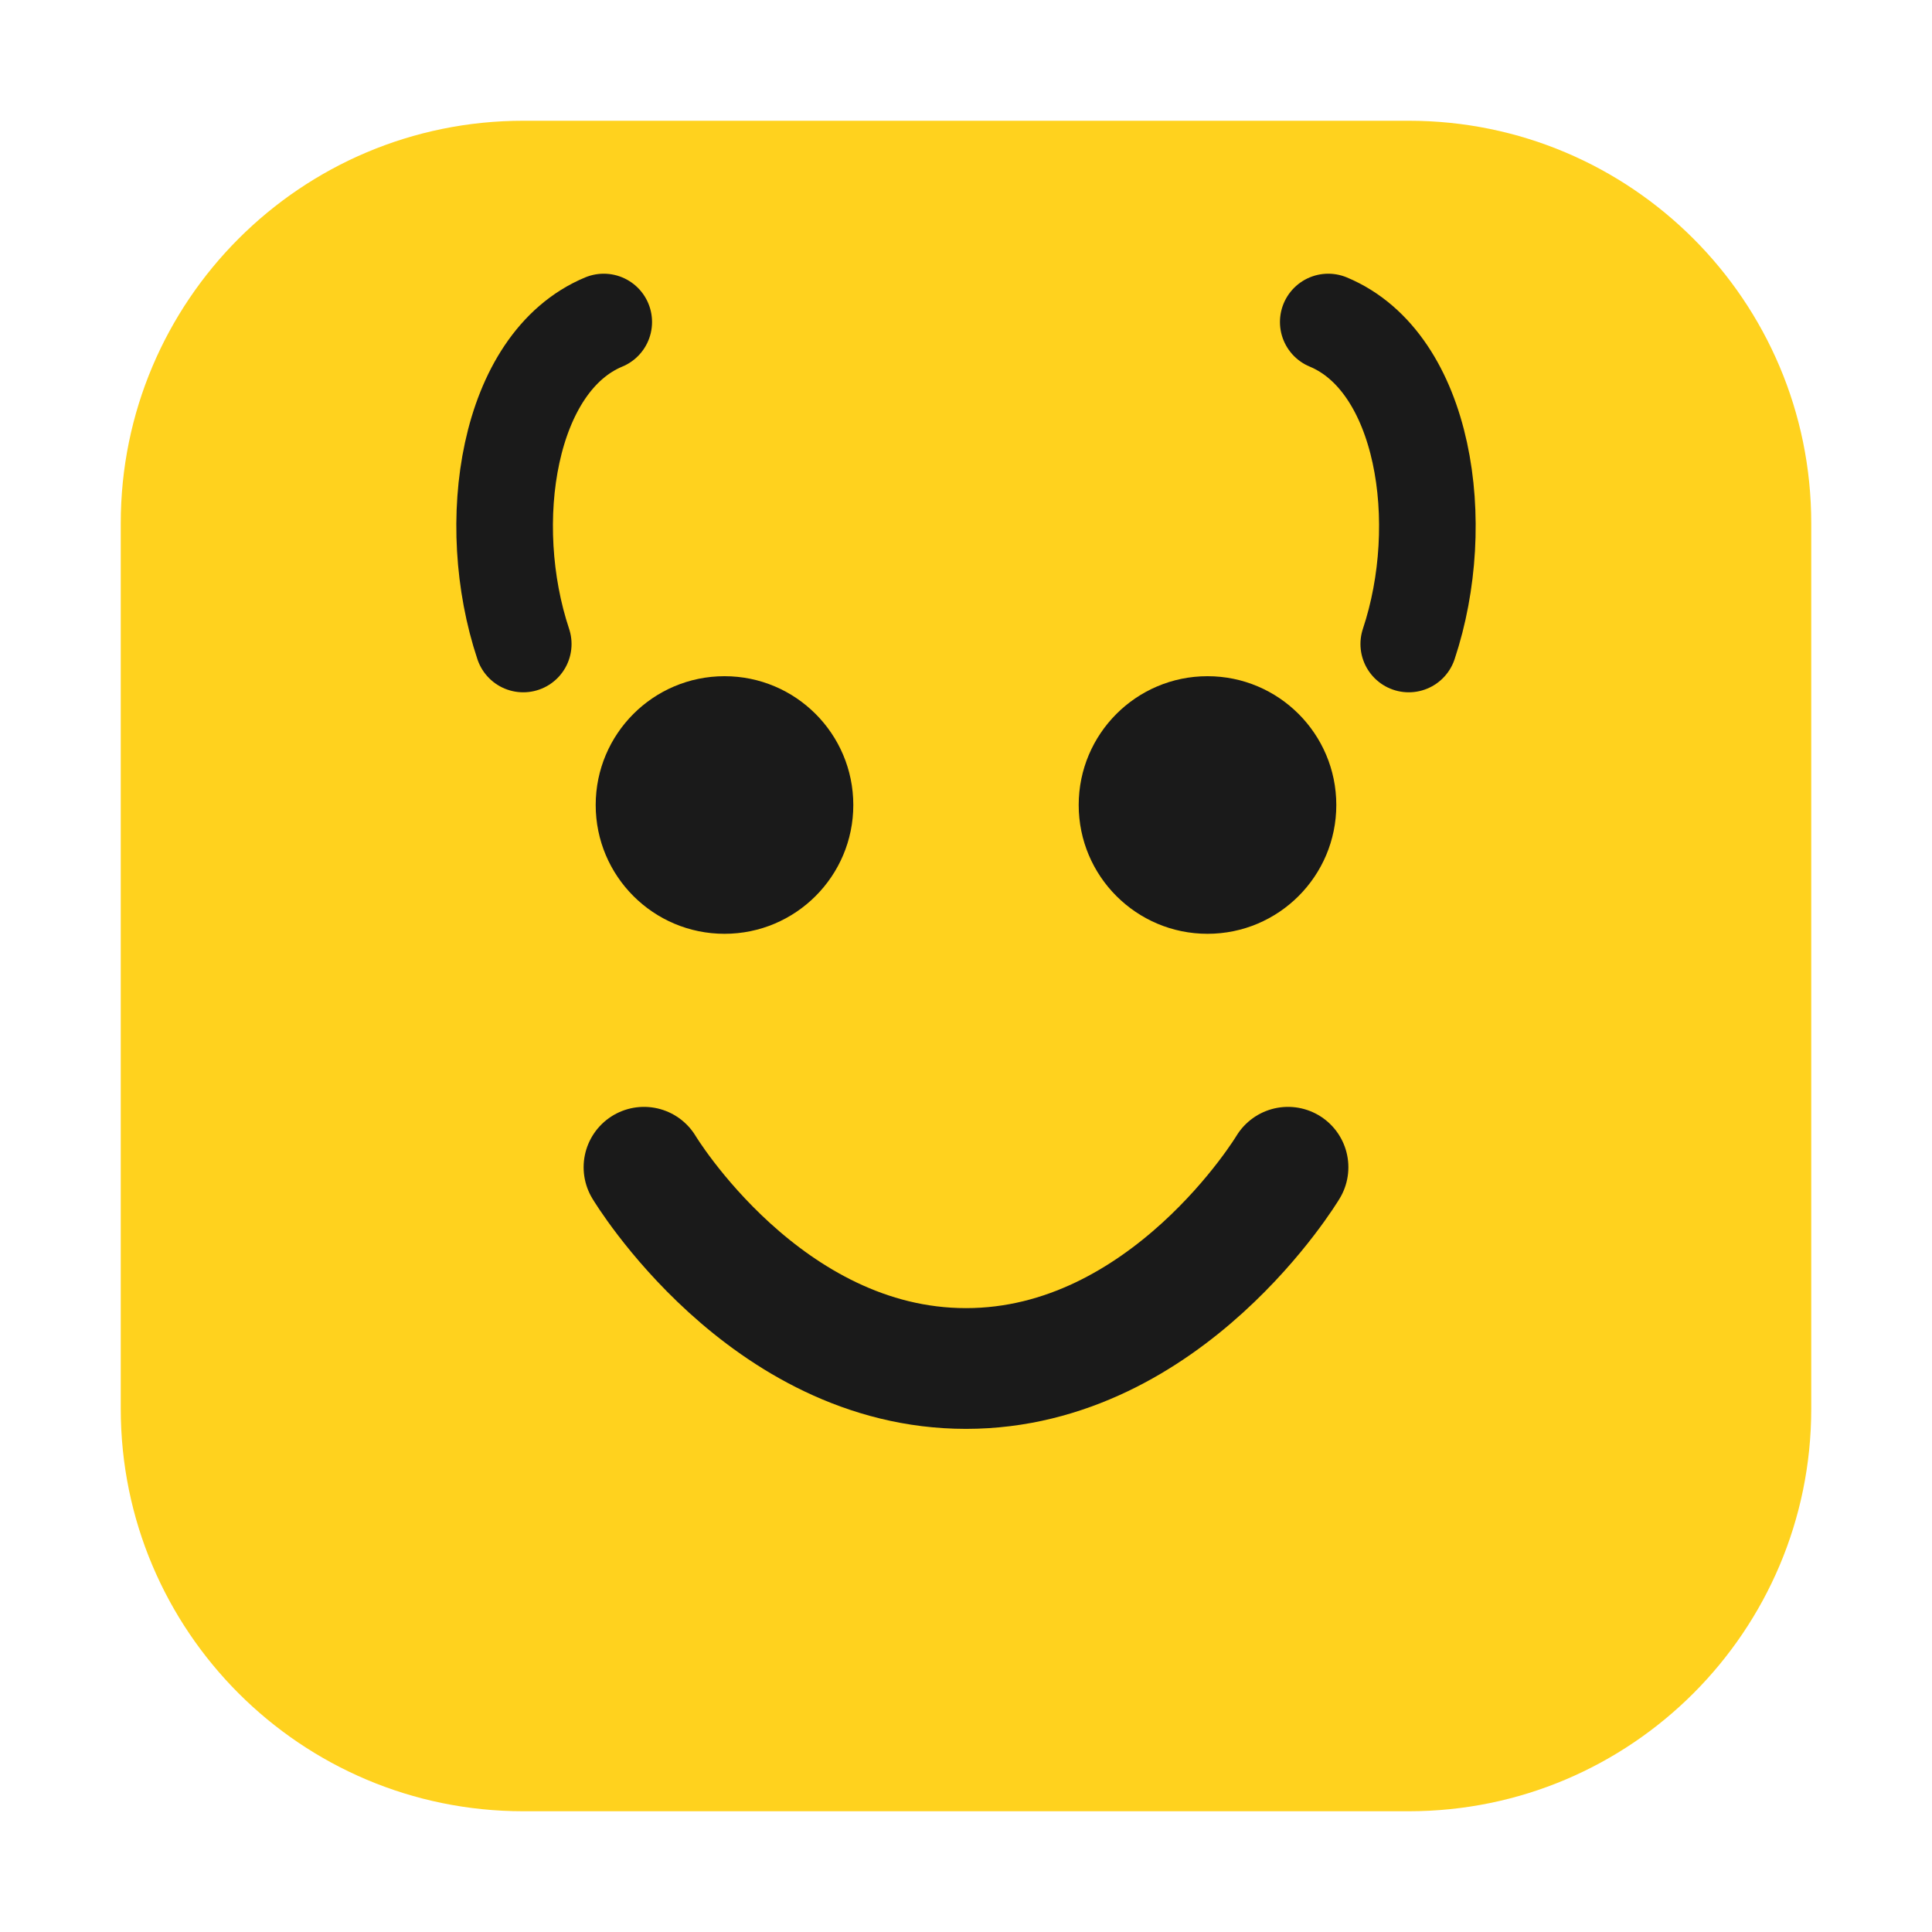
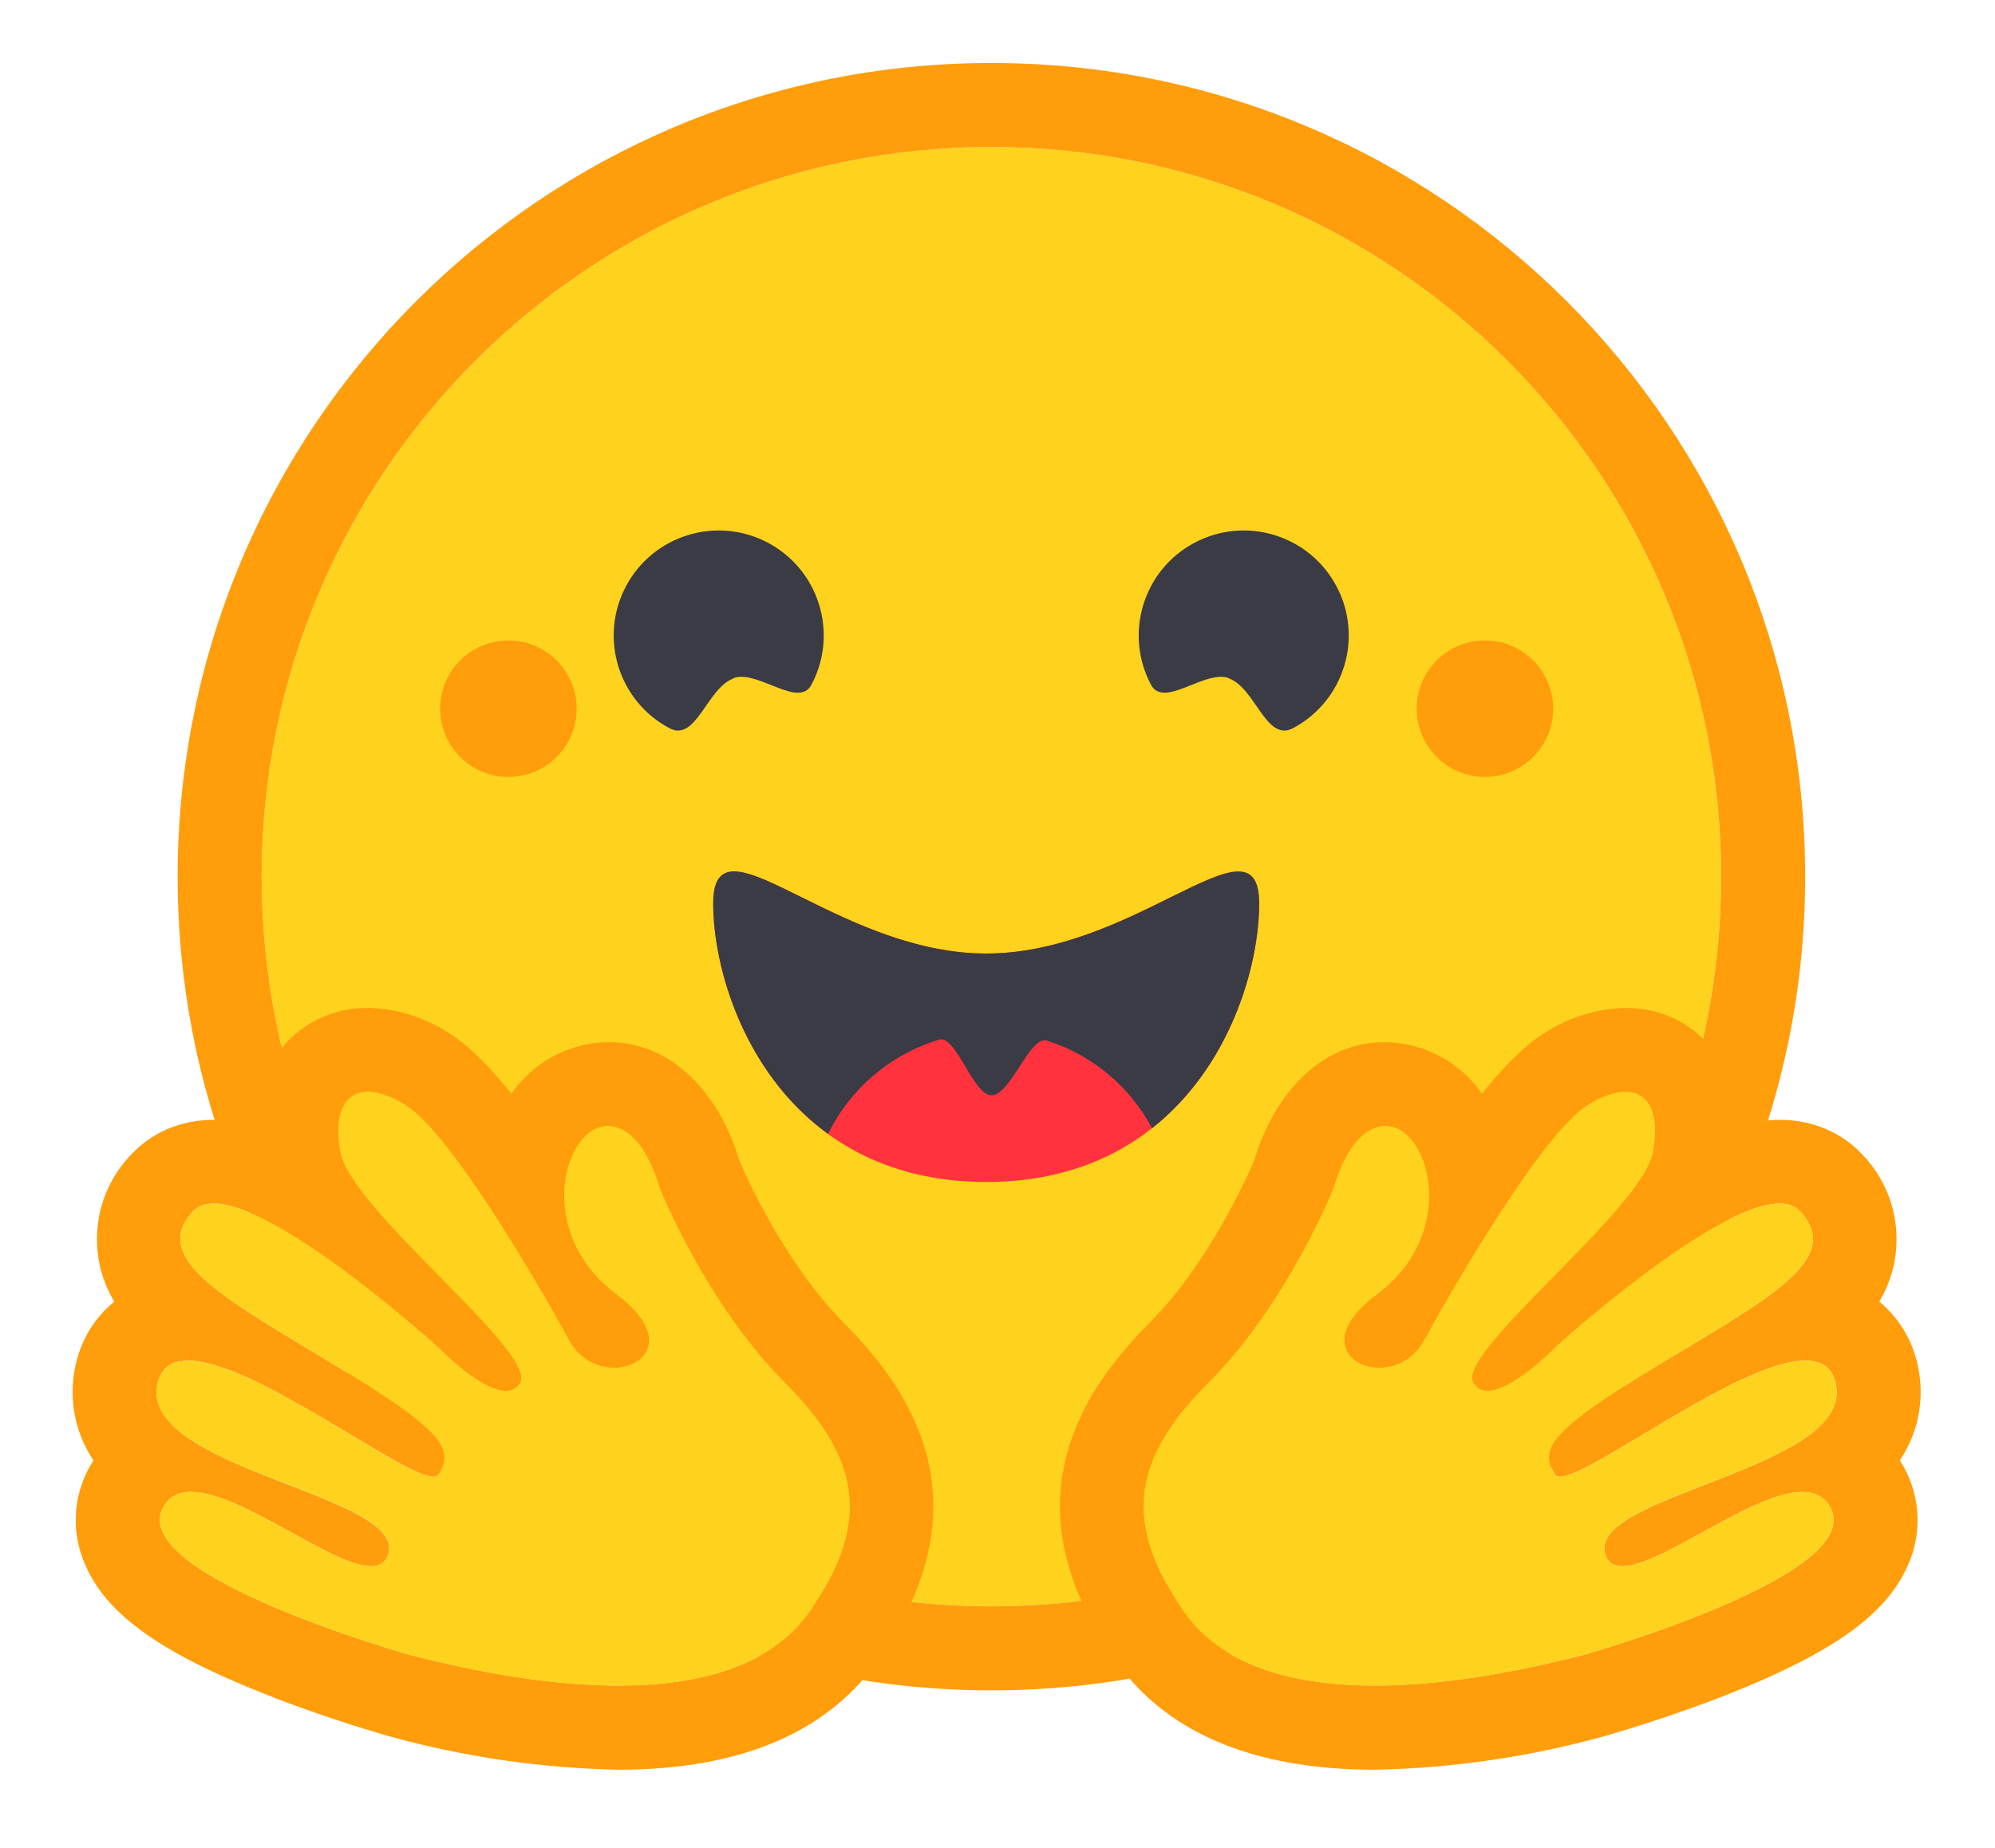
- <svg xmlns="http://www.w3.org/2000/svg" viewBox="0 0 24 24">
-   <rect x="1.5" y="1.5" width="21" height="21" rx="5" fill="#FFD21E" />
-   <circle cx="9" cy="10" r="1.6" fill="#1A1A1A" />
-   <circle cx="15" cy="10" r="1.6" fill="#1A1A1A" />
-   <path d="M8 14.5c0 0 1.5 2.5 4 2.5s4-2.5 4-2.5" stroke="#1A1A1A" stroke-width="1.5" stroke-linecap="round" fill="none" />
-   <path d="M6.5 8c-.5-1.5-.2-3.5 1-4" stroke="#1A1A1A" stroke-width="1.2" stroke-linecap="round" fill="none" />
-   <path d="M17.5 8c.5-1.5.2-3.5-1-4" stroke="#1A1A1A" stroke-width="1.2" stroke-linecap="round" fill="none" />
+ <svg xmlns="http://www.w3.org/2000/svg" width="95" height="88" fill="none">
+   <path fill="#FFD21E" d="M47.21 76.5a34.75 34.75 0 1 0 0-69.5 34.75 34.75 0 0 0 0 69.5Z" />
+   <path fill="#FF9D0B" d="M81.96 41.75a34.75 34.75 0 1 0-69.5 0 34.75 34.75 0 0 0 69.5 0Zm-73.5 0a38.75 38.75 0 1 1 77.5 0 38.75 38.75 0 0 1-77.5 0Z" />
+   <path fill="#3A3B45" d="M58.5 32.3c1.28.44 1.78 3.06 3.07 2.38a5 5 0 1 0-6.76-2.07c.61 1.15 2.55-.72 3.7-.32ZM34.95 32.3c-1.28.44-1.79 3.06-3.07 2.38a5 5 0 1 1 6.76-2.07c-.61 1.15-2.56-.72-3.7-.32Z" />
+   <path fill="#FF323D" d="M46.96 56.29c9.83 0 13-8.76 13-13.26 0-2.34-1.57-1.6-4.09-.36-2.33 1.15-5.46 2.74-8.9 2.74-7.19 0-13-6.88-13-2.38s3.16 13.26 13 13.26Z" />
+   <path fill="#3A3B45" fill-rule="evenodd" d="M39.43 54a8.7 8.7 0 0 1 5.3-4.49c.4-.12.81.57 1.24 1.28.4.68.82 1.37 1.24 1.37.45 0 .9-.68 1.33-1.35.45-.7.89-1.38 1.32-1.25a8.61 8.61 0 0 1 5 4.17c3.73-2.94 5.1-7.74 5.1-10.7 0-2.34-1.57-1.6-4.09-.36l-.14.07c-2.31 1.15-5.39 2.67-8.77 2.67s-6.45-1.52-8.77-2.67c-2.6-1.29-4.23-2.1-4.23.29 0 3.05 1.46 8.06 5.47 10.97Z" clip-rule="evenodd" />
+   <path fill="#FF9D0B" d="M70.71 37a3.25 3.25 0 1 0 0-6.5 3.25 3.25 0 0 0 0 6.5ZM24.21 37a3.25 3.25 0 1 0 0-6.5 3.25 3.25 0 0 0 0 6.5ZM17.52 48c-1.62 0-3.06.66-4.07 1.87a5.97 5.97 0 0 0-1.33 3.76 7.1 7.1 0 0 0-1.94-.3c-1.55 0-2.95.59-3.94 1.66a5.8 5.8 0 0 0-.8 7 5.3 5.3 0 0 0-1.79 2.82c-.24.9-.48 2.8.8 4.74a5.22 5.22 0 0 0-.37 5.02c1.02 2.32 3.57 4.14 8.52 6.1 3.07 1.22 5.89 2 5.91 2.01a44.33 44.33 0 0 0 10.93 1.6c5.86 0 10.05-1.8 12.46-5.34 3.88-5.69 3.33-10.9-1.7-15.92-2.77-2.78-4.62-6.87-5-7.77-.78-2.66-2.84-5.62-6.25-5.62a5.7 5.7 0 0 0-4.6 2.46c-1-1.26-1.98-2.25-2.86-2.82A7.4 7.4 0 0 0 17.52 48Zm0 4c.51 0 1.14.22 1.82.65 2.14 1.36 6.25 8.43 7.76 11.18.5.92 1.37 1.31 2.14 1.31 1.55 0 2.75-1.53.15-3.48-3.92-2.93-2.55-7.72-.68-8.01.08-.02.17-.02.24-.02 1.7 0 2.45 2.93 2.45 2.93s2.2 5.52 5.98 9.3c3.77 3.77 3.97 6.8 1.22 10.83-1.88 2.75-5.47 3.58-9.16 3.58-3.81 0-7.73-.9-9.92-1.46-.11-.03-13.45-3.8-11.76-7 .28-.54.75-.76 1.34-.76 2.38 0 6.7 3.54 8.57 3.54.41 0 .7-.17.83-.6.79-2.85-12.06-4.05-10.98-8.17.2-.73.71-1.02 1.44-1.02 3.14 0 10.2 5.53 11.68 5.53.11 0 .2-.03.24-.1.74-1.2.33-2.04-4.9-5.2-5.21-3.16-8.88-5.06-6.8-7.33.24-.26.58-.38 1-.38 3.17 0 10.66 6.82 10.66 6.82s2.02 2.1 3.25 2.1c.28 0 .52-.1.68-.38.86-1.46-8.06-8.22-8.56-11.01-.34-1.9.24-2.85 1.31-2.85Z" />
+   <path fill="#FFD21E" d="M38.6 76.69c2.75-4.04 2.55-7.07-1.22-10.84-3.78-3.77-5.98-9.3-5.98-9.3s-.82-3.2-2.69-2.9c-1.87.3-3.24 5.08.68 8.01 3.91 2.93-.78 4.92-2.29 2.17-1.5-2.75-5.62-9.82-7.76-11.18-2.13-1.35-3.63-.6-3.13 2.2.5 2.79 9.43 9.55 8.56 11-.87 1.47-3.93-1.71-3.93-1.71s-9.57-8.71-11.66-6.44c-2.08 2.27 1.59 4.17 6.8 7.33 5.23 3.16 5.64 4 4.9 5.2-.75 1.2-12.28-8.53-13.36-4.4-1.08 4.11 11.77 5.3 10.98 8.15-.8 2.85-9.06-5.38-10.74-2.18-1.7 3.21 11.65 6.98 11.76 7.01 4.3 1.12 15.25 3.49 19.08-2.12Z" />
+   <path fill="#FF9D0B" d="M77.4 48c1.62 0 3.07.66 4.07 1.87a5.97 5.97 0 0 1 1.33 3.76 7.1 7.1 0 0 1 1.95-.3c1.55 0 2.95.59 3.94 1.66a5.8 5.8 0 0 1 .8 7 5.3 5.3 0 0 1 1.78 2.82c.24.9.48 2.8-.8 4.74a5.22 5.22 0 0 1 .37 5.02c-1.02 2.32-3.57 4.14-8.51 6.1-3.08 1.22-5.9 2-5.92 2.01a44.33 44.33 0 0 1-10.93 1.6c-5.86 0-10.05-1.8-12.46-5.34-3.88-5.69-3.33-10.9 1.7-15.92 2.78-2.78 4.63-6.87 5.01-7.77.78-2.66 2.83-5.62 6.24-5.62a5.7 5.7 0 0 1 4.6 2.46c1-1.26 1.98-2.25 2.87-2.82A7.4 7.4 0 0 1 77.4 48Zm0 4c-.51 0-1.13.22-1.82.65-2.13 1.36-6.25 8.43-7.76 11.18a2.43 2.43 0 0 1-2.14 1.31c-1.54 0-2.75-1.53-.14-3.48 3.91-2.93 2.54-7.72.67-8.01a1.54 1.54 0 0 0-.24-.02c-1.7 0-2.45 2.93-2.45 2.93s-2.2 5.52-5.97 9.3c-3.78 3.77-3.98 6.8-1.22 10.83 1.87 2.75 5.47 3.58 9.15 3.58 3.82 0 7.73-.9 9.93-1.46.1-.03 13.45-3.8 11.76-7-.29-.54-.75-.76-1.34-.76-2.38 0-6.71 3.54-8.57 3.54-.42 0-.71-.17-.83-.6-.8-2.85 12.05-4.05 10.97-8.17-.19-.73-.7-1.02-1.44-1.02-3.14 0-10.2 5.53-11.68 5.53-.1 0-.19-.03-.23-.1-.74-1.2-.34-2.04 4.88-5.2 5.23-3.16 8.9-5.06 6.8-7.33-.23-.26-.57-.38-.98-.38-3.18 0-10.67 6.82-10.67 6.82s-2.02 2.1-3.24 2.1a.74.74 0 0 1-.68-.38c-.87-1.46 8.05-8.22 8.55-11.01.34-1.9-.24-2.85-1.31-2.85Z" />
+   <path fill="#FFD21E" d="M56.33 76.69c-2.75-4.04-2.56-7.07 1.22-10.84 3.77-3.77 5.97-9.3 5.97-9.3s.82-3.2 2.7-2.9c1.86.3 3.23 5.08-.68 8.01-3.92 2.93.78 4.92 2.28 2.17 1.51-2.75 5.63-9.82 7.76-11.18 2.13-1.35 3.64-.6 3.13 2.2-.5 2.79-9.42 9.55-8.55 11 .86 1.47 3.92-1.71 3.92-1.71s9.58-8.71 11.66-6.44c2.08 2.27-1.58 4.17-6.8 7.33-5.23 3.16-5.63 4-4.9 5.2.75 1.2 12.28-8.53 13.36-4.4 1.08 4.11-11.76 5.3-10.97 8.15.8 2.85 9.05-5.38 10.74-2.18 1.69 3.21-11.65 6.98-11.76 7.01-4.31 1.12-15.26 3.49-19.08-2.12Z" />
</svg>
